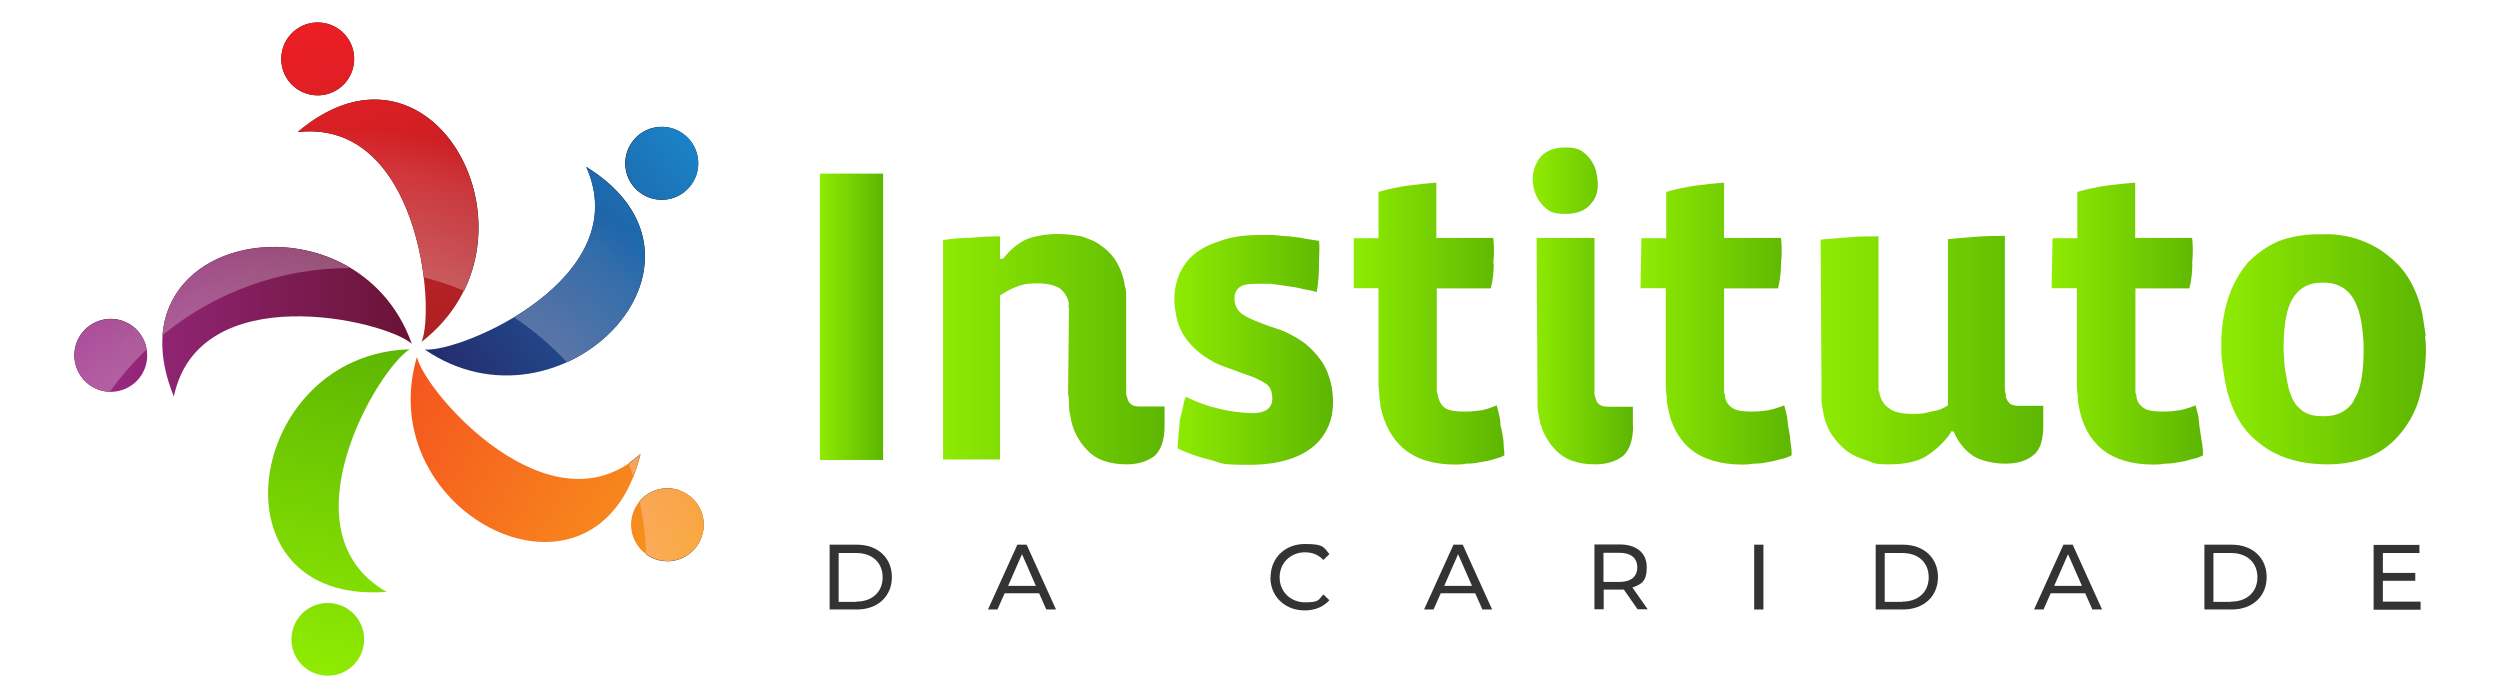
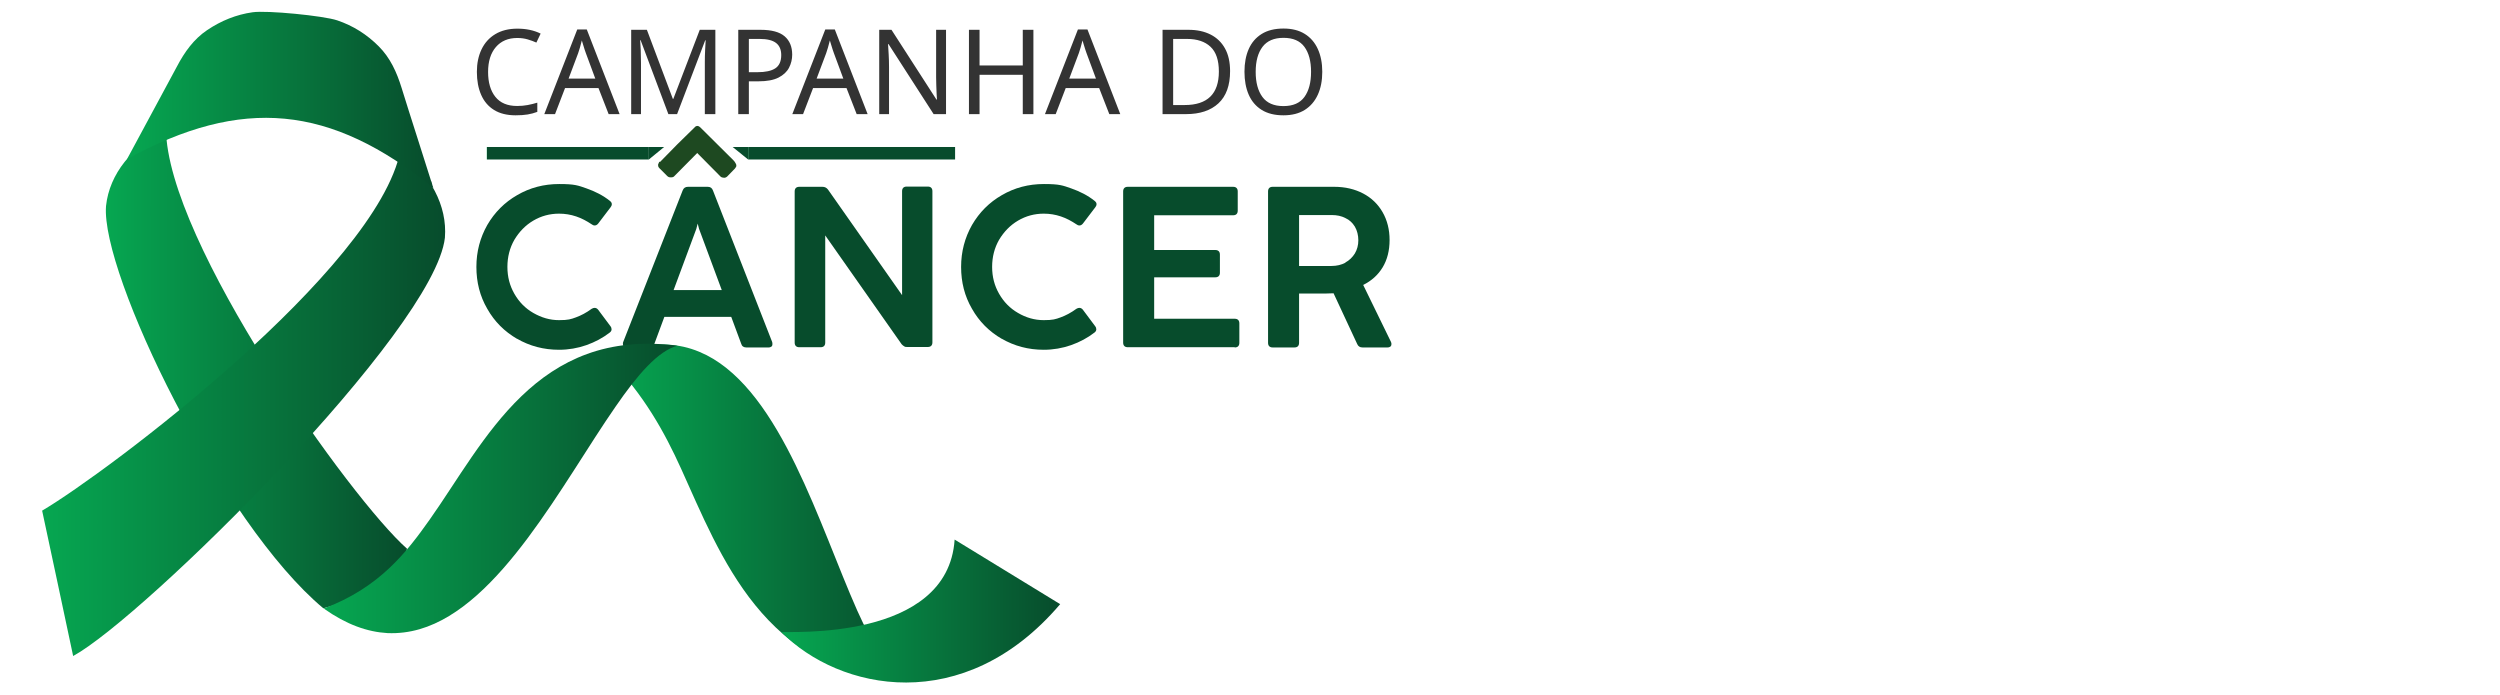
- <svg xmlns="http://www.w3.org/2000/svg" xmlns:xlink="http://www.w3.org/1999/xlink" viewBox="0 0 1080 300">
+ <svg xmlns="http://www.w3.org/2000/svg" xmlns:xlink="http://www.w3.org/1999/xlink" id="Camada_1" viewBox="0 0 1080 300">
  <defs>
-     <style>      .st0 {        fill: url(#linear-gradient10);      }      .st1 {        fill: url(#linear-gradient9);      }      .st2 {        fill: url(#linear-gradient18);      }      .st3 {        fill: url(#linear-gradient6);      }      .st3, .st4, .st5, .st6, .st7, .st8, .st9, .st10 {        fill-rule: evenodd;      }      .st11 {        fill: url(#linear-gradient11);      }      .st12 {        fill: url(#linear-gradient16);      }      .st13 {        fill: url(#radial-gradient);        mix-blend-mode: screen;      }      .st14 {        isolation: isolate;      }      .st4 {        fill: url(#linear-gradient8);      }      .st15 {        fill: url(#linear-gradient12);      }      .st5 {        fill: url(#linear-gradient5);      }      .st6 {        fill: url(#linear-gradient1);      }      .st16 {        fill: #333;      }      .st17 {        fill: url(#linear-gradient14);      }      .st7 {        fill: url(#linear-gradient7);      }      .st18 {        fill: url(#linear-gradient15);      }      .st19 {        fill: url(#linear-gradient17);      }      .st8 {        fill: url(#linear-gradient4);      }      .st20 {        fill: url(#linear-gradient13);      }      .st21 {        fill: url(#linear-gradient);      }      .st9 {        fill: url(#linear-gradient3);      }      .st10 {        fill: url(#linear-gradient2);      }    </style>
-     <linearGradient id="linear-gradient" x1="354.2" y1="136.8" x2="381.5" y2="136.8" gradientUnits="userSpaceOnUse">
-       <stop offset="0" stop-color="#8feb02" />
-       <stop offset="1" stop-color="#5db602" />
+     <style>      .st0 {        fill: url(#Gradiente_sem_nome_5);      }      .st1 {        fill: url(#Gradiente_sem_nome_53);      }      .st2 {        fill: #333;        font-family: CocogooseProTrial-Thin, CocogooseProTrial;        font-size: 51px;        font-weight: 200;      }      .st3 {        fill: url(#Gradiente_sem_nome_11);      }      .st4 {        fill: url(#Gradiente_sem_nome_12);      }      .st5 {        fill: url(#Gradiente_sem_nome_55);      }      .st6 {        fill: url(#Gradiente_sem_nome_52);      }      .st7 {        fill: #1e4921;      }      .st8 {        fill: url(#Gradiente_sem_nome_54);      }      .st9 {        fill: #074c2c;      }      .st10 {        fill: url(#Gradiente_sem_nome_10);      }      .st11 {        fill: url(#Gradiente_sem_nome_51);      }      .st12 {        fill: url(#Gradiente_sem_nome_8);      }    </style>
+     <linearGradient id="Gradiente_sem_nome_12" data-name="Gradiente sem nome 12" x1="210.3" y1="66.2" x2="280.3" y2="66.2" gradientUnits="userSpaceOnUse">
+       <stop offset="0" stop-color="#06a751" />
+       <stop offset="0" stop-color="#074c2c" />
    </linearGradient>
-     <linearGradient id="linear-gradient1" x1="407.4" y1="150.8" x2="503.1" y2="150.8" xlink:href="#linear-gradient" />
-     <linearGradient id="linear-gradient2" x1="507.3" y1="151.1" x2="575.8" y2="151.1" xlink:href="#linear-gradient" />
-     <linearGradient id="linear-gradient3" x1="584.8" y1="139.8" x2="649.9" y2="139.8" xlink:href="#linear-gradient" />
-     <linearGradient id="linear-gradient4" x1="662.1" y1="132.2" x2="705.5" y2="132.2" xlink:href="#linear-gradient" />
-     <linearGradient id="linear-gradient5" x1="708.7" y1="139.8" x2="774" y2="139.8" xlink:href="#linear-gradient" />
-     <linearGradient id="linear-gradient6" x1="786.5" y1="151.3" x2="882.7" y2="151.3" xlink:href="#linear-gradient" />
-     <linearGradient id="linear-gradient7" x1="886.3" y1="139.8" x2="951.7" y2="139.8" xlink:href="#linear-gradient" />
-     <linearGradient id="linear-gradient8" x1="959.6" y1="150.9" x2="1048" y2="150.9" xlink:href="#linear-gradient" />
-     <linearGradient id="linear-gradient9" x1="127.6" y1="287.5" x2="161.3" y2="149.3" xlink:href="#linear-gradient" />
-     <linearGradient id="linear-gradient10" x1="138.2" y1="290.1" x2="171.8" y2="151.9" xlink:href="#linear-gradient" />
-     <linearGradient id="linear-gradient11" x1="295.5" y1="243.8" x2="170.9" y2="166.9" gradientUnits="userSpaceOnUse">
-       <stop offset="0" stop-color="#f8981d" />
-       <stop offset="1" stop-color="#f5541e" />
+     <linearGradient id="Gradiente_sem_nome_11" data-name="Gradiente sem nome 11" x1="323.2" y1="66.2" x2="412.5" y2="66.2" gradientUnits="userSpaceOnUse">
+       <stop offset="0" stop-color="#06a751" />
+       <stop offset="0" stop-color="#074c2c" />
    </linearGradient>
-     <linearGradient id="linear-gradient12" x1="301.2" y1="234.6" x2="176.6" y2="157.7" xlink:href="#linear-gradient11" />
-     <linearGradient id="linear-gradient13" x1="305.2" y1="69.5" x2="193.7" y2="161.5" gradientUnits="userSpaceOnUse">
-       <stop offset="0" stop-color="#1b82c7" />
-       <stop offset="1" stop-color="#242d6e" />
+     <linearGradient id="Gradiente_sem_nome_8" data-name="Gradiente sem nome 8" x1="525.6" y1="66.2" x2="532.3" y2="66.2" gradientTransform="translate(848.8) rotate(-180) scale(1 -1)" gradientUnits="userSpaceOnUse">
+       <stop offset="0" stop-color="#06a751" />
+       <stop offset="0" stop-color="#074c2c" />
    </linearGradient>
-     <linearGradient id="linear-gradient14" x1="297.9" y1="60.7" x2="186.4" y2="152.6" xlink:href="#linear-gradient13" />
-     <linearGradient id="linear-gradient15" x1="140.5" y1="5.7" x2="196.8" y2="141.3" gradientUnits="userSpaceOnUse">
-       <stop offset="0" stop-color="#ed1e24" />
-       <stop offset="1" stop-color="#ac2124" />
+     <linearGradient id="Gradiente_sem_nome_10" data-name="Gradiente sem nome 10" x1="280.3" y1="66.2" x2="286.9" y2="66.2" gradientUnits="userSpaceOnUse">
+       <stop offset="1" stop-color="#074c2c" />
+       <stop offset="1" stop-color="#06a751" />
    </linearGradient>
-     <linearGradient id="linear-gradient16" x1="130.7" y1="9.8" x2="187" y2="145.4" xlink:href="#linear-gradient15" />
-     <linearGradient id="linear-gradient17" x1="29.2" y1="138.8" x2="177.4" y2="139.3" gradientUnits="userSpaceOnUse">
-       <stop offset="0" stop-color="#9e2b8a" />
-       <stop offset="1" stop-color="#6a1335" />
+     <linearGradient id="Gradiente_sem_nome_5" data-name="Gradiente sem nome 5" x1="262.7" y1="221.7" x2="391.9" y2="221.7" gradientUnits="userSpaceOnUse">
+       <stop offset="0" stop-color="#06a751" />
+       <stop offset="1" stop-color="#074c2c" />
    </linearGradient>
-     <linearGradient id="linear-gradient18" x1="29.1" y1="153.4" x2="177.3" y2="153.9" xlink:href="#linear-gradient17" />
-     <radialGradient id="radial-gradient" cx="150" cy="240.6" fx="150" fy="240.6" r="185.2" gradientUnits="userSpaceOnUse">
-       <stop offset=".2" stop-color="#6d6e71" />
-       <stop offset=".3" stop-color="#67686b" />
-       <stop offset=".5" stop-color="#58595b" />
-       <stop offset=".7" stop-color="#3e3f41" />
-       <stop offset=".9" stop-color="#1b1b1c" />
-       <stop offset="1" stop-color="#000" />
-     </radialGradient>
+     <linearGradient id="Gradiente_sem_nome_51" data-name="Gradiente sem nome 5" x1="45.7" y1="159.2" x2="175.9" y2="159.2" xlink:href="#Gradiente_sem_nome_5" />
+     <linearGradient id="Gradiente_sem_nome_52" data-name="Gradiente sem nome 5" x1="18.2" y1="174.3" x2="192.3" y2="174.3" xlink:href="#Gradiente_sem_nome_5" />
+     <linearGradient id="Gradiente_sem_nome_53" data-name="Gradiente sem nome 5" x1="54.8" y1="43.1" x2="187.1" y2="43.1" xlink:href="#Gradiente_sem_nome_5" />
+     <linearGradient id="Gradiente_sem_nome_54" data-name="Gradiente sem nome 5" x1="337.5" y1="264.1" x2="457.9" y2="264.1" xlink:href="#Gradiente_sem_nome_5" />
+     <linearGradient id="Gradiente_sem_nome_55" data-name="Gradiente sem nome 5" x1="139.7" y1="210.9" x2="292.8" y2="210.9" xlink:href="#Gradiente_sem_nome_5" />
  </defs>
-   <g class="st14">
-     <g id="Camada_1">
+   <rect class="st4" x="210.3" y="63.5" width="70" height="5.4" />
+   <rect class="st3" x="323.2" y="63.5" width="89.4" height="5.4" />
+   <polygon class="st12" points="323.2 68.9 316.5 63.5 323.2 63.5 323.2 68.9" />
+   <polygon class="st10" points="280.3 68.9 286.9 63.5 280.3 63.5 280.3 68.9" />
+   <g>
+     <path class="st9" d="M223.4,146.4c-5.5-3.2-9.8-7.5-12.9-13-3.2-5.5-4.7-11.5-4.7-18.1s1.6-12.6,4.7-18.1c3.2-5.5,7.5-9.8,12.9-12.9,5.5-3.2,11.5-4.8,18.2-4.8s8.1.6,11.8,1.9c3.7,1.3,7.1,3,10.1,5.4.6.5.8.9.8,1.4s-.2.9-.5,1.3l-5.4,7.1c-.5.6-1,.8-1.5.8s-.9-.2-1.3-.5c-2.1-1.4-4.3-2.6-6.7-3.4-2.4-.8-4.8-1.2-7.4-1.2-4,0-7.7,1-11.1,3-3.4,2-6.1,4.8-8.2,8.3-2,3.5-3,7.4-3,11.7s1,8.1,3,11.6,4.7,6.3,8.2,8.3,7.1,3.1,11.1,3.1,5.1-.4,7.3-1.2c2.2-.8,4.5-2,6.8-3.7.5-.3.9-.4,1.3-.4.6,0,1.1.3,1.5.8l5.3,7.1c.4.5.5,1,.5,1.4s-.2.9-.7,1.3c-3.1,2.4-6.5,4.2-10.2,5.5-3.7,1.3-7.7,2-11.8,2-6.6,0-12.7-1.6-18.2-4.8Z" />
+     <path class="st9" d="M333.7,148.6c0,.5-.1.8-.4,1.1-.3.2-.7.4-1.2.4h-9.7c-1.1,0-1.9-.5-2.2-1.6l-4.3-11.6h-28.9l-4.3,11.6c-.4,1.1-1.1,1.6-2.2,1.6h-9.7c-.6,0-1-.1-1.3-.4-.3-.2-.4-.6-.4-1.1s0-.5.1-.8l25.7-65.5c.4-1.1,1.2-1.6,2.3-1.6h8.5c1.2,0,1.9.5,2.3,1.6l25.6,65.5c0,.3.1.6.1.8ZM311.8,125.3l-9.8-26.4-.6-2.3-.6,2.3-9.8,26.4h20.8Z" />
+     <path class="st9" d="M354.5,150h-9.2c-1.3,0-2-.7-2-2v-65.3c0-1.3.7-2,2-2h10c1,0,1.8.4,2.4,1.2l32,45.6v-44.9c0-1.3.7-2,2-2h9.1c1.3,0,2,.7,2,2v65.3c0,1.3-.7,2-2,2h-8.9c-.5,0-.9,0-1.3-.3-.4-.2-.7-.5-1.1-.9l-33-47v46.3c0,1.3-.7,2-2,2Z" />
+     <path class="st9" d="M432.8,146.4c-5.5-3.2-9.8-7.5-12.9-13-3.2-5.5-4.7-11.5-4.7-18.1s1.6-12.6,4.7-18.1c3.2-5.5,7.5-9.8,12.9-12.9,5.5-3.2,11.5-4.8,18.2-4.8s8.1.6,11.8,1.9c3.7,1.3,7.1,3,10.1,5.4.6.5.8.9.8,1.4s-.2.9-.5,1.3l-5.4,7.1c-.5.6-1,.8-1.5.8s-.9-.2-1.3-.5c-2.1-1.4-4.3-2.6-6.7-3.4-2.4-.8-4.8-1.2-7.4-1.2-4,0-7.7,1-11.1,3-3.4,2-6.1,4.8-8.2,8.3-2,3.5-3,7.4-3,11.7s1,8.1,3,11.6,4.7,6.3,8.2,8.3c3.4,2,7.1,3.1,11.1,3.1s5.1-.4,7.3-1.2c2.2-.8,4.5-2,6.8-3.7.5-.3.9-.4,1.3-.4.6,0,1.1.3,1.5.8l5.3,7.1c.4.5.5,1,.5,1.4s-.2.9-.7,1.3c-3.1,2.4-6.5,4.2-10.2,5.5-3.7,1.3-7.7,2-11.8,2-6.6,0-12.7-1.6-18.2-4.8Z" />
+     <path class="st9" d="M533.4,150h-46.2c-1.3,0-2-.7-2-2v-65.3c0-1.3.7-2,2-2h45.5c1.3,0,2,.7,2,2v8.3c0,1.3-.7,2-2,2h-34.1v15h26.4c1.3,0,2,.7,2,2v7.8c0,1.3-.7,2-2,2h-26.4v17.9h34.8c1.3,0,2,.7,2,2v8.4c0,1.3-.7,2-2,2Z" />
+     <path class="st9" d="M547.8,148v-65.3c0-1.3.7-2,2-2h26.6c4.7,0,8.9,1,12.5,2.9,3.6,1.9,6.4,4.6,8.4,8.1,2,3.5,3,7.5,3,12s-1,8.5-3,11.8c-2,3.3-4.8,5.8-8.4,7.6l12,24.6c.2.4.2.7.2,1,0,.4-.1.7-.4,1-.3.2-.7.4-1.3.4h-10.8c-1.1,0-1.9-.5-2.3-1.5l-10.2-21.9c-1.1,0-2.2.1-3.3.1h-11.6v21.3c0,1.3-.7,2-2,2h-9.4c-1.3,0-2-.7-2-2ZM581.2,113.4c1.7-.9,3.1-2.3,4.1-3.9,1-1.7,1.5-3.6,1.5-5.7s-.5-4.2-1.5-5.9c-1-1.6-2.3-2.9-4.1-3.7-1.7-.9-3.7-1.3-5.9-1.3h-14.1v22h14c2.3,0,4.3-.5,6-1.4Z" />
+   </g>
+   <g>
+     <path class="st0" d="M391.9,294.6c-7.9-3.8-14.7-15.6-21.6-30.9-16.3-36.7-32.8-93.8-65.1-110.3-4.2-2.1-8.6-3.6-13.4-4.2-8.6-1.2-18.2.3-29,5.3,0,0,0,0-.2,0,15.7,16.1,24.5,32.3,31.6,47.9,17.1,37.7,35.8,88.9,97.6,92.2Z" />
+     <g>
      <g>
-         <g id="Camada_2">
-           <g id="Camada_1-2">
-             <g id="Camada_1-21">
-               <rect class="st21" x="354.2" y="75" width="27.3" height="123.7" />
-               <path class="st6" d="M461.7,132.1v-1.3c-.5-2.4-1.9-4.8-4-6.3-2.1-1.3-5.3-2.1-9.7-2.1s-5.7.4-8.4,1.3c-2.7,1-5.3,2.4-7.6,4v70.8h-24.6v-94.8c4-.6,8-1,12-1,4.6-.4,8.6-.6,12.6-.6v9.7h1.3c3.6-4.6,7.6-7.6,11.6-9,4.1-1.2,8.4-1.8,12.6-1.7,3.2,0,6.4.4,9.7,1,3,1,6.1,2.1,8.4,4,2.7,1.8,5,4.2,6.7,7,1.9,3.2,3.1,6.7,3.6,10.3.4,1.2.6,2.4.6,3.6v43.3c0,.4.4,1,.4,1.3.4,1.3.6,2.3,1.7,3,.6.6,1.9,1,3.6,1h10.9v8.4c0,6.3-1.7,10.7-4.4,13-3,2.3-7,3.6-12,3.6-7.6,0-13.3-2.1-17-6.1-4-4.1-6.6-9.3-7.3-14.9-.4-1.5-.6-3.1-.6-4.6s0-3.3-.4-5l.4-36.3c0-.5,0-1.2-.4-1.7" />
-               <path class="st10" d="M569.8,103.9c.4,3.3,0,6.7,0,10.7s-.3,7.9-1,11.6c-1.8-.6-3.7-1-5.7-1.3-2.3-.6-4.6-1-7-1.3l-7-1h-6.3c-3.6,0-6.1.4-7.6,1.7s-2.3,3.3-1.7,6.7c.5,2.1,1.8,3.9,3.6,5,2.2,1.4,4.5,2.4,7,3.3,3.1,1.3,6.2,2.3,9.3,3.3,3.2,1.3,6.4,3,9.3,5,3,2.1,5.5,4.8,7.6,7.6,2.3,3,4,7,5,12,1.7,10.3-.4,18.3-6.7,24.6-6.3,5.9-16,9-29,9s-11.2-.6-16.6-2.1c-5-1.2-9.8-2.8-14.3-5,0-1.9.4-4,.4-6.1.4-2.3.4-4.4.6-6.3.4-1.7,1-3.6,1.3-5.3s.6-3.2,1.3-4.6c4.4,2.2,8.9,3.9,13.6,5,4.9,1.3,9.9,1.9,14.9,2.1,7,0,9.7-3,8.6-8.6-.3-2.1-1.5-3.7-3.3-4.6-2.3-1.4-4.8-2.6-7.3-3.3-2.7-1-5.7-2.1-9-3.3-3.3-1-6.4-2.7-9.3-4.6-3.1-2.1-5.8-4.6-8-7.6-2.6-3.5-4.1-7.5-4.6-11.6-.9-4.2-.8-8.8.4-13,1-4,3.1-7.7,6.1-10.7s7-5.3,12.4-7c5-1.9,10.9-2.7,17.9-2.7h5.7c1.9.4,4.4.4,6.7.6,2.1.4,4.4.4,6.7,1,1.9.4,4.4.6,6.1,1" />
-               <path class="st9" d="M645.3,113.9c0,3.6-.4,7.2-1.3,10.7h-23.3v44.9c.4.4.4.6.4,1.3.6,2.7,1.7,4.6,3.6,5.7,1.7,1,4.6,1.3,8,1.3s5.2-.3,7.6-.6c2.2-.5,4.2-1.2,6.3-2.1l1,4c.4,1.5.6,3.1.6,4.6.6,2.2,1,4.4,1.3,6.7,0,2.3.4,4.4.4,6.3-1.4.8-3.1,1.3-4.6,1.7-1.9.6-4,1-6.1,1.3-1.8.4-3.7.6-5.7.6-1.5.3-3.1.4-4.6.4-9.7,0-17-2.3-22.3-6.7s-8.6-10.7-10.3-18.7c0-1.3-.4-3-.4-4.4s-.4-3-.4-4.6v-41.8h-10.7v-21.6h10.7v-20c4.1-1.2,8.4-2.1,12.6-2.7,4.4-.6,8.6-1,12.4-1.3v23.9h24.6c.4,3.6.4,7.3,0,10.9" />
-               <path class="st8" d="M705.5,184h0c0,6.3-1.7,10.7-4.4,13-3,2.3-7,3.6-12,3.6-7.6,0-13.3-2.1-17-6.1-4-4.1-6.6-9.3-7.3-14.9-.4-1.5-.6-3.1-.6-4.6v-5l-.4-67.2h25v67.6c0,.4.4,1,.4,1.3.4,1.3.6,2.3,1.7,3,.6.6,2.1,1,3.6,1h10.9v8.4h0ZM689.8,75.4c1,5.3.4,9.3-2.3,12.4-2.3,3-5.9,4.6-11.3,4.6s-7-1-9.3-3.3c-2.3-2.2-3.9-5.2-4.4-8.4-1-4.1,0-8.5,2.3-12,2.3-3.3,6.3-5,11.3-5s7,1,9.3,3.3c2.3,2.2,3.9,5.2,4.4,8.4" />
-               <path class="st5" d="M769.4,113.9c0,3.6-.4,7.2-1.3,10.7h-23.3v44.9c0,.4.4.6.4,1.3,0,2.4,1.5,4.5,3.6,5.7,1.7,1,4.4,1.3,8,1.3s4.9-.3,7.3-.6c2.3-.5,4.5-1.2,6.7-2.1l1,4c.4,1.3.4,3,.6,4.6.4,2.3,1,4.4,1,6.7.4,2.1.6,4.1.6,6.3-1.5.8-3.2,1.4-5,1.7-1.8.6-3.7,1-5.7,1.3-1.8.4-3.7.6-5.7.6-1.7.3-3.3.4-5,.4-9.3,0-17-2.3-22.3-6.7s-8.6-10.7-9.9-18.7c-.3-1.4-.4-2.8-.4-4.4-.3-1.5-.4-3.1-.4-4.6v-41.8h-10.9l.4-21.6h10.7v-20c4.1-1.2,8.4-2.1,12.6-2.7,4.4-.6,8.4-1,12.4-1.3v23.9h24.6c.4,3.6.4,7.3,0,10.9" />
-               <path class="st3" d="M842.9,186.7c-2.8,4.1-6.4,7.6-10.7,10.3-3.6,2.3-9,3.6-16,3.6s-6.6-.6-9.7-1.7c-3.1-.9-6.1-2.2-8.6-4-2.6-2.1-4.9-4.5-6.7-7.3-1.9-3.1-3.2-6.6-3.7-10.3-.5-2.3-.8-4.6-.6-7l-.4-66.8c4-.4,8-.6,12.4-1s8.6-.4,12.6-.4v66.4c0,.4.4.6.4,1.3.6,3,2.1,5.3,4.4,6.7,2.1,1.7,5.7,2.3,10.3,2.3s5.2-.4,7.6-1c2.6-.3,5.2-1.2,7.3-2.7v-71.8c3.6-.4,7.6-.6,12-1s8.6-.4,12.6-.4v66.2c0,.6,0,1.4.4,1.9v1.3c.3,1.2.9,2.2,1.7,3,.6.6,2.1,1,3.6,1h10.9v8.4c0,6.3-1.3,10.7-4.4,13-2.7,2.3-6.7,3.6-12,3.6s-10.9-1.3-14.3-3.6c-3.6-2.6-6.4-6.2-8-10.3h-1.3v.4h.2Z" />
-               <path class="st7" d="M947.1,113.9c0,3.6-.4,7.2-1.3,10.7h-23.3v44.9c0,.4.4.6.4,1.3,0,2.4,1.5,4.5,3.6,5.7,1.7,1,4.4,1.3,8,1.3s4.9-.3,7.3-.6c2.3-.5,4.5-1.2,6.7-2.1l1,4c.4,1.3.4,3,.6,4.6.4,2.3.6,4.4,1,6.7.4,2.1.6,4.1.6,6.3-1.5.8-3.2,1.4-5,1.7-1.8.6-3.7,1-5.7,1.3-1.8.4-3.7.6-5.7.6-1.7.3-3.3.4-5,.4-9.3,0-17-2.3-22.3-6.7s-8.6-10.7-10-18.7c-.3-1.4-.4-2.8-.4-4.4-.3-1.5-.4-3.1-.4-4.6v-41.8h-10.9l.4-21.6h10.7v-20c4.1-1.2,8.4-2.1,12.6-2.7,4.4-.6,8.4-1,12.4-1.3v23.9h24.6c.4,3.6.4,7.3,0,10.9" />
-               <path class="st4" d="M1047.9,145.1c-.4-2.3-.6-4.6-1-6.7-.8-5.9-2.7-11.7-5.7-17-2.4-4.4-5.9-8.2-10-11.3-4-3.3-8.4-5.3-13.3-7-4.5-1.3-9.3-2.1-14-1.9h-2.3c-5.9,0-11.7.9-17.3,3-5,2.2-9.5,5.4-13.3,9.3-3.7,4.5-6.6,9.7-8.4,15.3-2.1,6.7-3.1,13.6-3,20.6,0,2.4,0,4.9.4,7.3.4,2.3.6,4.6,1,6.7,2.1,12.6,7,22,14.9,27.9,7.3,6.1,17,9,27.9,9.3h1.7c5.9,0,11.7-.9,17.3-3,5.2-1.9,9.7-5.2,13.3-9.3,3.9-4.4,6.8-9.4,8.6-14.9,1.9-6.1,3-13,3.3-21,0-2.4,0-4.9-.4-7.3M1016.9,173.1c-2.7,4.4-7,6.7-13,6.7s-8.4-1.3-10.7-3.6c-2.7-2.3-4.4-6.7-5.3-12.4-.4-1.7-.6-3.6-1-6.1,0-2.1-.4-4.4-.4-7,0-10.3,1.3-17.6,4-21.9,3-4.6,7-6.7,12.6-6.7h.6c4.4,0,8,1.3,10.7,4s4.6,7,5.7,13c.6,3.9,1,7.7,1,11.6,0,10.7-1.3,17.9-4.4,22.3" />
-             </g>
-           </g>
-         </g>
-         <g>
-           <path class="st16" d="M358.4,235.3h11.8c9,0,15.1,5.7,15.1,14s-6.1,14-15.1,14h-11.8v-28ZM369.9,259.9c6.9,0,11.4-4.2,11.4-10.5s-4.4-10.5-11.4-10.5h-7.6v21.1h7.6Z" />
-           <path class="st16" d="M448.9,256.3h-14.9l-3.1,7h-4.1l12.7-28h4l12.7,28h-4.2l-3.1-7ZM447.5,253.1l-6-13.7-6,13.7h12.1Z" />
-           <path class="st16" d="M548.9,249.3c0-8.3,6.3-14.3,14.8-14.3s8.1,1.5,10.6,4.4l-2.6,2.5c-2.2-2.3-4.8-3.3-7.9-3.3-6.3,0-11,4.6-11,10.8s4.7,10.8,11,10.8,5.7-1.1,7.9-3.4l2.6,2.5c-2.6,2.9-6.3,4.4-10.7,4.4-8.5,0-14.8-6-14.8-14.3Z" />
-           <path class="st16" d="M637.3,256.3h-14.9l-3.1,7h-4.1l12.7-28h4l12.7,28h-4.2l-3.1-7ZM635.9,253.1l-6-13.7-6,13.7h12.1Z" />
-           <path class="st16" d="M707.5,263.3l-6-8.6c-.6,0-1.2,0-1.8,0h-6.9v8.5h-4v-28h10.9c7.3,0,11.7,3.7,11.7,9.8s-2.2,7.4-6.2,8.8l6.6,9.4h-4.4ZM707.3,245.1c0-4-2.7-6.3-7.8-6.3h-6.8v12.6h6.8c5.1,0,7.8-2.3,7.8-6.3Z" />
-           <path class="st16" d="M757.8,235.3h4v28h-4v-28Z" />
-           <path class="st16" d="M810.3,235.3h11.8c9,0,15.1,5.7,15.1,14s-6.1,14-15.1,14h-11.8v-28ZM821.8,259.9c6.9,0,11.4-4.2,11.4-10.5s-4.4-10.5-11.4-10.5h-7.6v21.1h7.6Z" />
-           <path class="st16" d="M900.8,256.3h-14.9l-3.1,7h-4.1l12.7-28h4l12.7,28h-4.2l-3.1-7ZM899.4,253.1l-6-13.7-6,13.7h12.1Z" />
-           <path class="st16" d="M952.3,235.3h11.8c9,0,15.1,5.7,15.1,14s-6.1,14-15.1,14h-11.8v-28ZM963.8,259.9c6.9,0,11.4-4.2,11.4-10.5s-4.4-10.5-11.4-10.5h-7.6v21.1h7.6Z" />
-           <path class="st16" d="M1045.7,259.9v3.5h-20.3v-28h19.8v3.5h-15.8v8.6h14v3.4h-14v9h16.3Z" />
-         </g>
-         <g>
-           <g>
-             <g>
-               <path class="st1" d="M177,150.9c-71.3,2-87.4,110.5-10,104.8-45.5-26.1-3.7-96.5,10-104.8Z" />
-               <path class="st0" d="M157.3,276.2c0,8.7-7,15.7-15.7,15.7s-15.7-7-15.7-15.7,7-15.7,15.7-15.7,15.7,7,15.7,15.7Z" />
-             </g>
-             <g>
-               <path class="st11" d="M180.1,154.2c-20.1,68.5,78.1,117.3,96.6,42-38.9,35.2-92.9-26.3-96.6-42Z" />
-               <path class="st15" d="M293.2,211.7c8.3,2.7,12.8,11.6,10.1,19.8-2.7,8.3-11.6,12.8-19.8,10.1-8.3-2.7-12.8-11.6-10.1-19.8,2.7-8.3,11.6-12.8,19.8-10.1Z" />
-             </g>
-             <g>
-               <path class="st20" d="M183.5,151c58.9,40.3,135.7-38,69.7-78.9,21.5,47.9-53.7,80.2-69.7,78.9Z" />
-               <path class="st17" d="M273.2,61.3c5.1-7,15-8.6,22-3.5,7,5.1,8.6,15,3.5,22-5.1,7-15,8.6-22,3.5-7-5.1-8.6-15-3.5-22Z" />
-             </g>
-             <g>
-               <path class="st18" d="M182.1,147.7c56.5-43.6,5.8-140.8-53.5-90.7,52.2-5.6,59.7,75.9,53.5,90.7Z" />
-               <path class="st12" d="M124.5,34.7c-5.1-7-3.6-16.9,3.5-22,7-5.1,16.9-3.6,22,3.5,5.1,7,3.6,16.9-3.5,22-7,5.1-16.9,3.6-22-3.5Z" />
-             </g>
-             <g>
-               <path class="st19" d="M177.9,148.5c-24-67.2-132.1-49-102.8,22.8,10.8-51.4,90.6-33.3,102.8-22.8Z" />
-               <path class="st2" d="M52.7,168.5c-8.3,2.7-17.1-1.8-19.8-10.1-2.7-8.3,1.8-17.1,10.1-19.8,8.3-2.7,17.1,1.8,19.8,10.1,2.7,8.3-1.8,17.1-10.1,19.8Z" />
-             </g>
-           </g>
-           <path class="st13" d="M273.6,206c-.6-2-1.3-3.9-2-5.9,1.7-1.2,3.4-2.5,5.1-4-.9,3.6-1.9,6.9-3.2,9.9ZM293.2,211.7c-6.3-2-12.9,0-16.9,4.8,1.6,7.4,2.6,15.1,2.8,23,1.3.9,2.7,1.7,4.3,2.2,8.3,2.7,17.1-1.8,19.8-10.1,2.7-8.3-1.8-17.1-10.1-19.8ZM244.9,156.5c33.7-15.3,51.3-57.8,8.4-84.4,12.7,28.4-8.5,51.3-31.2,65,8.4,5.6,16,12.1,22.8,19.4ZM276.6,83.3c7,5.1,16.9,3.6,22-3.5,5.1-7,3.6-16.9-3.5-22-7-5.1-16.9-3.6-22,3.5-5.1,7-3.6,16.9,3.5,22ZM128.7,57c36.2-3.9,50.9,34.2,54.4,62.8,6,1.5,11.8,3.5,17.4,5.8,23-46.9-21.3-111.3-71.8-68.6ZM146.5,38.2c7-5.1,8.6-15,3.5-22-5.1-7-15-8.6-22-3.5-7,5.1-8.6,15-3.5,22,5.1,7,15,8.6,22,3.5ZM151.4,115.8c-32.3-19.3-78.4-6.9-81.2,29,22.1-18.1,50.3-29,81.1-29h0ZM63.3,150.9c-.1-.8-.3-1.6-.5-2.3-2.7-8.3-11.6-12.8-19.8-10.1-8.3,2.7-12.8,11.6-10.1,19.8,2.1,6.5,8.1,10.7,14.6,10.9,4.7-6.6,10-12.7,15.9-18.3Z" />
-         </g>
+         <path class="st11" d="M175.9,237.1c-24-21-103.9-132.7-104.2-181.5-14.6,7.7-24.4,19.4-25.9,33.4-2.3,29.1,49.9,137.1,93.9,173.8,0,0,0,0,0,0l32.8-9.6,3.3-16.1Z" />
+         <path class="st6" d="M173,65.1c12.9,10.3,20.3,23.7,19.2,37.6-4.5,40-130.3,164.2-160.6,180.7-.2-1.2-13.4-62.8-13.4-62.8,28.2-16.6,144.7-104.2,154.8-155.6Z" />
      </g>
+       <path class="st1" d="M186.3,78.4c-1.1-3.7-9.8-30.6-12.8-40.4,0,0,.1.4.3,1.1,0-.4-.2-.7-.3-1.1-2.1-6.8-4.9-13-9.9-18-5.2-5.2-11.1-8.9-17.9-11.2-5.9-2-30.4-4.4-36.6-3.5-7,1-13.5,3.6-19.6,7.7-5.8,3.9-9.8,9.5-13.1,15.8-.1.2-.2.4-.3.6.2-.4.3-.6.3-.6-.5,1-21,38.9-21.5,39.9,49.8-27.1,87.7-23.5,132.3,12.5-.3-.9-.6-1.8-.8-2.8Z" />
    </g>
+     <path class="st8" d="M457.9,261.1c-41.6,48.8-95.4,37.2-120.3,12,3-.5,71.9,4.2,74.8-40l45.6,27.9Z" />
+     <path class="st5" d="M292.8,149.3c-8.5,2.2-17.4,12.6-26.9,26.4-22.9,33-49.8,86-84.6,96.1-4.5,1.3-9.1,1.9-13.9,1.7-8.7-.5-17.8-3.7-27.5-10.6,0,0-.1,0-.1,0,24.1-9,35.9-24.4,45.8-38.4,23.9-33.8,46-83.3,107.3-75.1Z" />
  </g>
+   <text class="st2" transform="translate(202.9 49.3)">
+     <tspan x="0" y="0">CAMPANHA DO</tspan>
+   </text>
+   <path class="st7" d="M285.1,70c4.9-5.1,9.9-10.1,15-15,.2-.2.4-.4.6-.5.3,0,.5-.1.6-.1.3,0,.8.2,1.3.7l14.2,14.1c.4.4.7.8.9,1.2.3.4.4.8.4,1.1s0,.5-.2.7c-.1.2-.3.4-.4.6l-3.3,3.4c-.4.4-.9.6-1.4.6s-1.2-.2-1.5-.5l-10.1-10.2-10.1,10.2c-.3.2-.6.3-.9.3-.2,0-.5,0-.7,0-.5,0-.9-.2-1.3-.6l-3.3-3.3c-.4-.4-.6-.8-.6-1.3s0-.5.2-.8c.1-.4.3-.6.4-.8Z" />
</svg>
